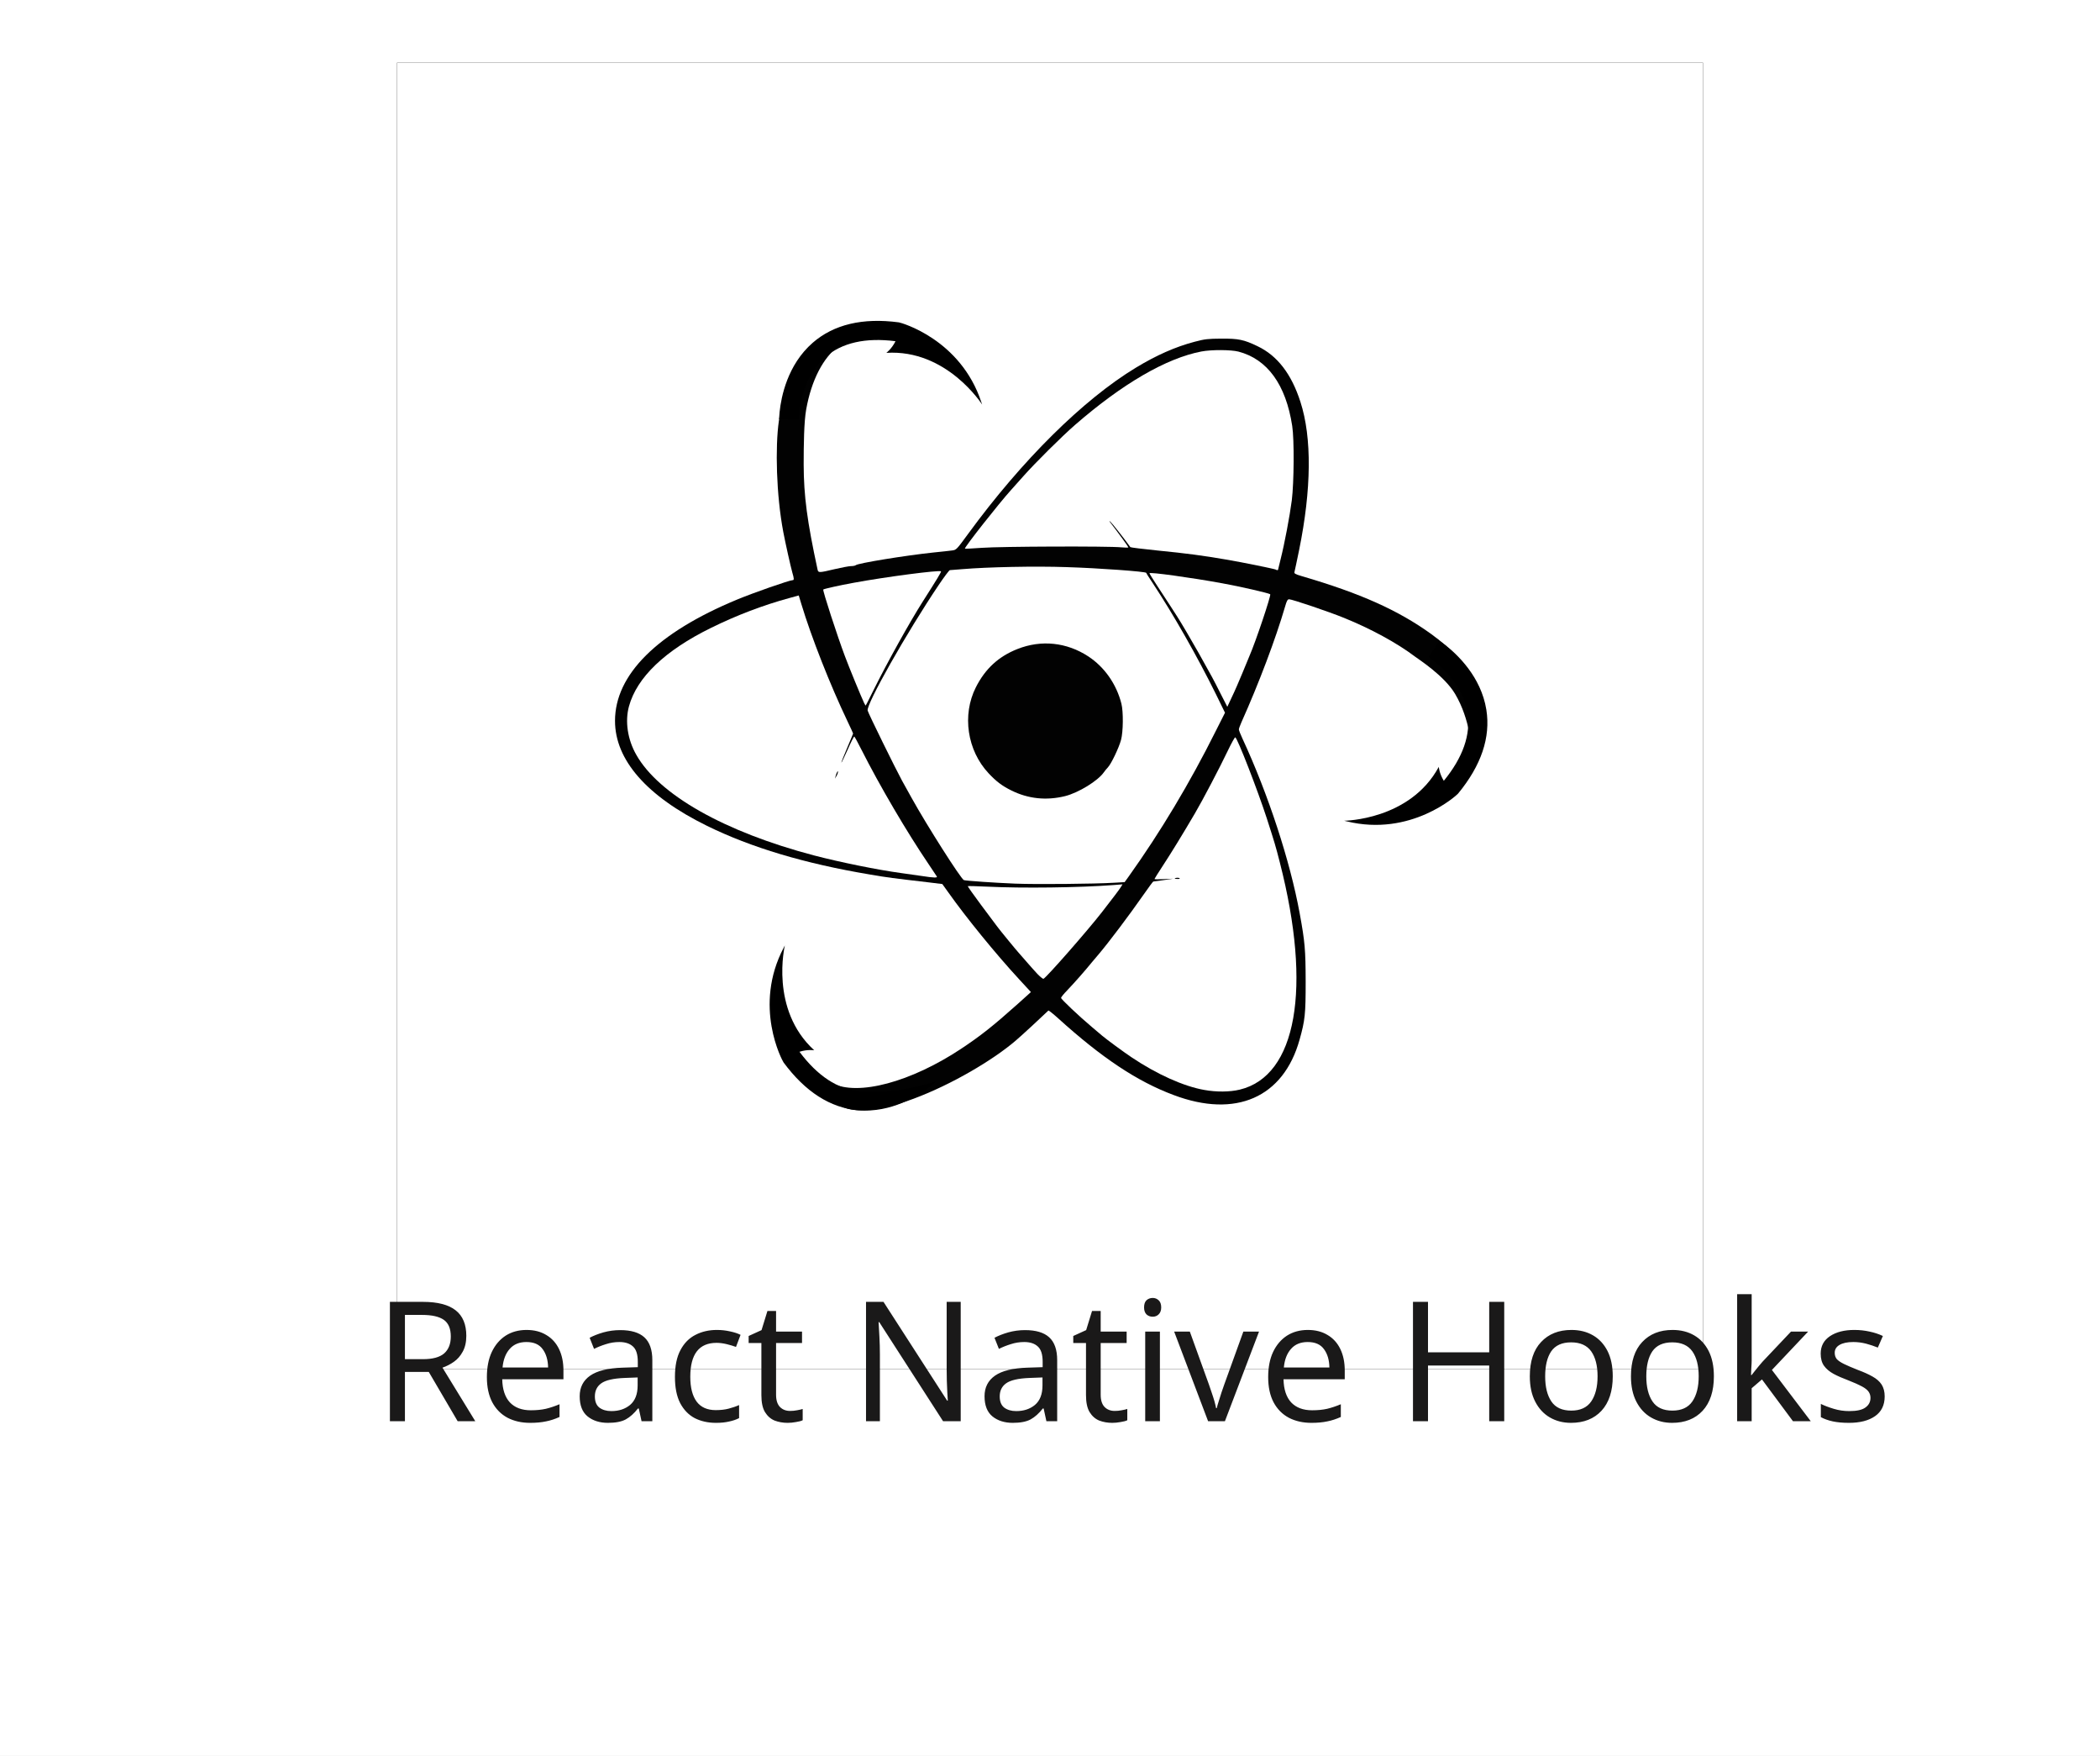
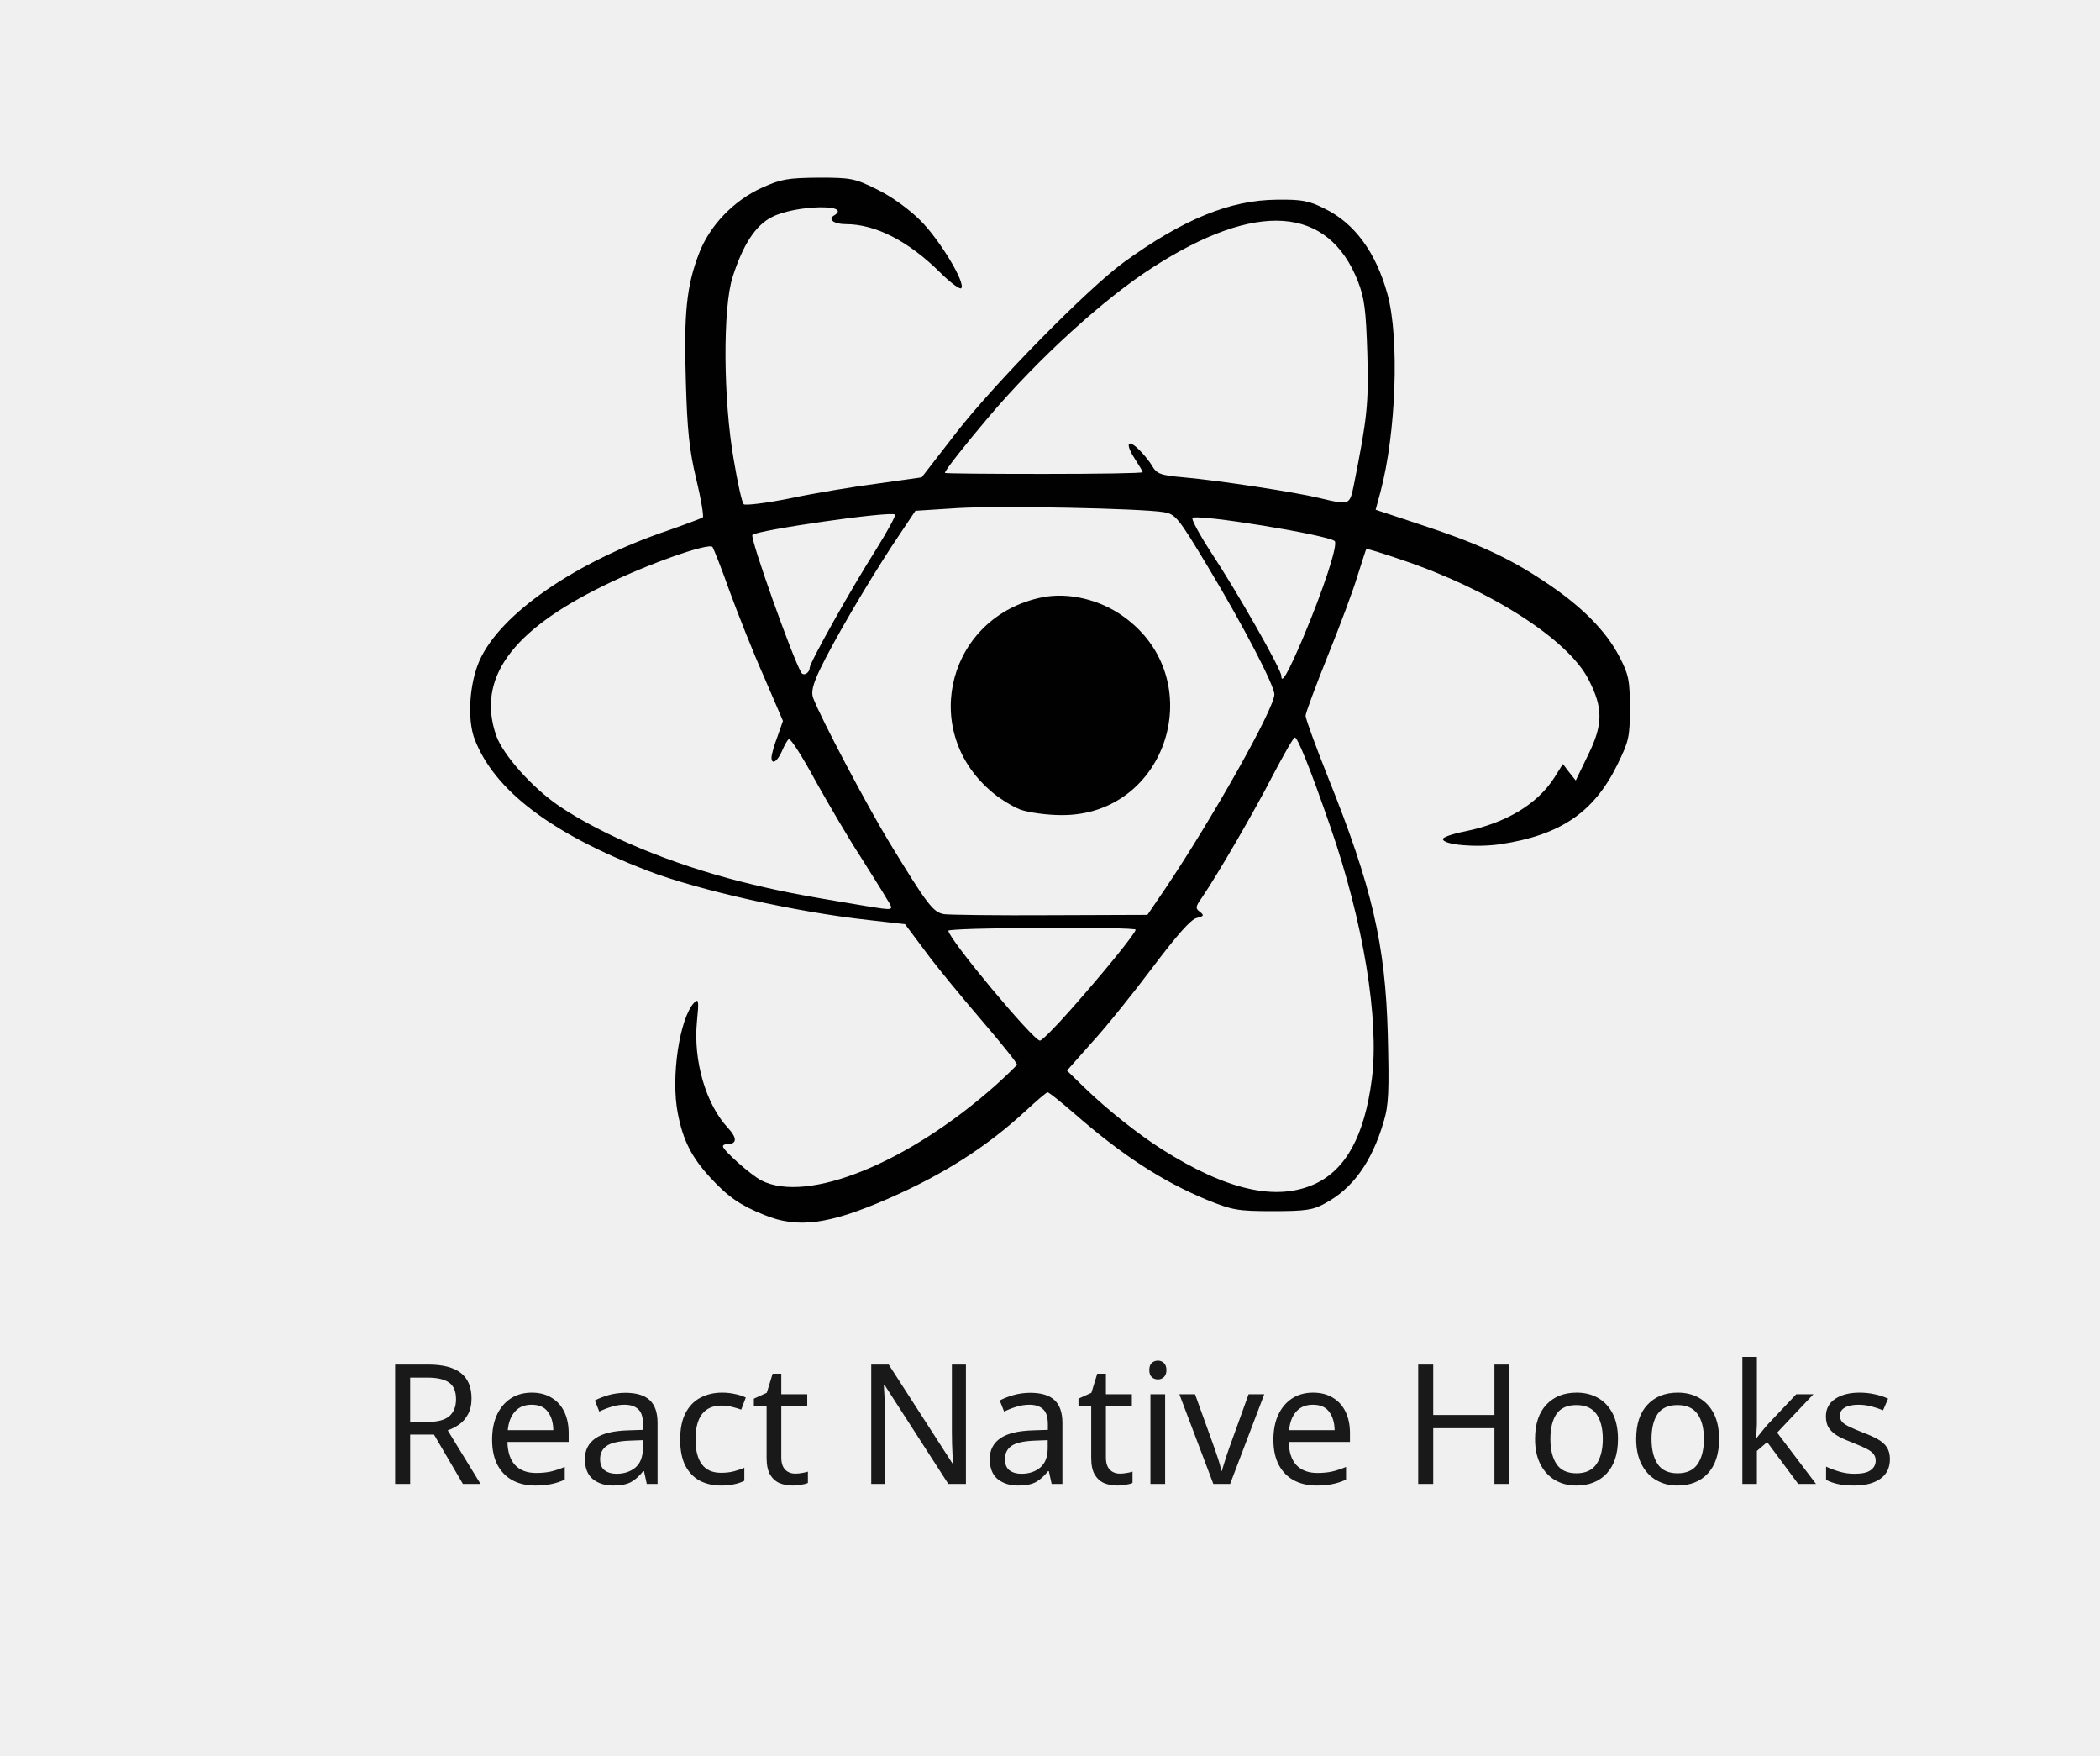
<svg xmlns="http://www.w3.org/2000/svg" width="201px" height="168px" viewBox="0 0 201 168" version="1.1">
  <g id="rnhooks-logo-vertical" stroke="none" stroke-width="1" fill="none" fill-rule="evenodd">
-     <rect fill="#FFFFFF" x="0" y="0" width="201" height="168" />
-     <g id="Logo" transform="translate(38, 6)">
-       <g id="layer2" fill="#020202" fill-rule="nonzero">
-         <polygon id="Path" points="0 62.5 0 0 62.5 0 125 0 125 62.5 125 125 62.5 125 0 125" />
-       </g>
-       <g id="layer1" fill="#FFFFFF" fill-rule="nonzero">
-         <path d="M0,62.5 L0,0 L62.5,0 L125,0 L125,62.5 L125,125 L62.5,125 L0,125 L0,62.5 Z M59.231,93.567 C59.779,93.106 61.913,91.125 62.346,90.702 C62.375,90.673 62.798,91.01 63.288,91.452 C67.462,95.231 70.837,97.481 74.337,98.788 C80.279,101.029 84.837,99.029 86.385,93.5 C86.913,91.625 86.971,91.038 86.971,87.933 C86.962,84.875 86.904,84.154 86.394,81.375 C85.481,76.394 83.385,69.99 80.923,64.683 C80.731,64.279 80.577,63.875 80.577,63.798 C80.577,63.721 80.692,63.413 80.827,63.106 C82.49,59.394 84.096,55.144 85,52.048 C85.154,51.5 85.24,51.346 85.385,51.346 C85.673,51.346 89.231,52.548 90.663,53.135 C93.202,54.163 95.712,55.529 97.404,56.808 C97.785,57.094 100.24,58.661 101.273,60.4 C102.741,62.869 102.835,65.697 102.885,65.806 C103.462,67.037 103.952,60.846 103.269,59.471 C102.394,57.683 100.99,56.115 98.99,54.673 C95.827,52.394 92.202,50.769 86.606,49.135 C85.933,48.933 85.856,48.885 85.904,48.712 C85.933,48.596 86.135,47.663 86.346,46.625 C87.529,40.817 87.577,35.875 86.471,32.462 C85.615,29.788 84.26,28.029 82.356,27.125 C81.058,26.5 80.538,26.394 78.894,26.404 C77.615,26.413 77.327,26.442 76.346,26.702 C74.49,27.192 72.692,27.99 70.721,29.183 C65.663,32.25 59.817,38.038 54.663,45.087 C53.567,46.587 53.529,46.625 53.144,46.673 C52.923,46.702 52.096,46.798 51.298,46.875 C48.606,47.163 44.106,47.894 43.904,48.087 C43.846,48.135 43.644,48.173 43.452,48.173 C43.26,48.173 42.558,48.308 41.894,48.462 C40.433,48.808 40.327,48.817 40.26,48.538 C39.25,43.865 38.933,41.452 38.923,38.462 C38.923,36.577 38.952,34.356 39.164,33.183 C39.664,30.366 40.797,28.221 42.259,27.125 C42.362,27.046 40.265,27.033 39.519,27.779 C37.856,29.452 37.009,31.166 36.547,34.291 C36.191,36.791 36.298,41.346 36.971,44.904 C37.173,45.971 37.683,48.25 37.837,48.788 C38.01,49.375 38.019,49.519 37.856,49.519 C37.567,49.519 34.067,50.74 32.548,51.375 C24.894,54.548 20.865,58.558 20.865,62.981 C20.865,66.721 23.904,70.192 29.654,73.019 C33.904,75.106 39.01,76.635 45.26,77.683 C46.913,77.971 47.49,78.038 50.779,78.423 L52.192,78.596 L52.779,79.413 C54.481,81.817 57.327,85.308 59.548,87.712 L60.673,88.933 L59.404,90.077 C57.058,92.173 55.846,93.135 53.942,94.394 C49.269,97.481 44.117,98.968 41.549,97.612 C40.79,97.208 41.257,97.923 40.795,97.096 C40.449,96.462 41.347,98.317 41.549,98.788 C43.357,102.962 54.894,97.298 59.231,93.567 Z" id="Shape" />
-         <path d="M77.26,98.298 C75.288,97.952 72.721,96.798 70.288,95.163 C69.538,94.663 67.923,93.471 67.5,93.115 C67.365,93 66.913,92.615 66.49,92.26 C65.298,91.26 63.558,89.615 63.558,89.49 C63.558,89.423 63.827,89.096 64.163,88.75 C64.817,88.067 65.885,86.856 66.49,86.106 C66.702,85.846 67.01,85.481 67.173,85.298 C68.067,84.25 70.087,81.577 71.433,79.644 C71.923,78.942 72.346,78.365 72.385,78.356 C72.423,78.356 72.865,78.288 73.365,78.221 L74.279,78.087 L73.394,78.125 C72.904,78.154 72.5,78.144 72.5,78.115 C72.5,78.087 72.865,77.51 73.298,76.846 C74.048,75.702 75.106,73.99 76.375,71.827 C77.096,70.606 78.75,67.452 79.519,65.837 C79.865,65.115 80.183,64.538 80.231,64.558 C80.433,64.606 82.375,69.615 83.25,72.308 C84,74.635 84.096,74.952 84.5,76.538 C87.587,88.577 86.106,96.962 80.663,98.269 C79.712,98.5 78.413,98.51 77.26,98.298 Z M74.885,78.026 C74.788,77.985 74.615,77.985 74.5,78.026 C74.375,78.066 74.452,78.107 74.663,78.107 C74.875,78.127 74.971,78.086 74.885,78.026 Z" id="Shape" />
-         <path d="M61.288,87.192 C61.029,86.913 60.529,86.356 60.192,85.962 C59.846,85.567 59.548,85.221 59.519,85.192 C59.404,85.087 57.644,82.942 57.462,82.683 C57.346,82.538 56.663,81.606 55.923,80.625 C55.192,79.644 54.606,78.817 54.635,78.798 C54.654,78.779 55.49,78.798 56.49,78.846 C59.875,79.01 65.279,78.942 68.596,78.692 L69.442,78.625 L69.269,78.904 C69.087,79.192 68.596,79.837 67.462,81.298 C66.029,83.135 62.125,87.577 61.875,87.663 C61.817,87.683 61.558,87.471 61.288,87.192 Z" id="Path" />
-         <path d="M59.183,78.558 C57.25,78.481 54.471,78.288 54.26,78.221 C53.99,78.135 50.721,73 49.26,70.365 C48.962,69.817 48.548,69.077 48.337,68.702 C47.731,67.596 45.115,62.279 45.048,62 C44.894,61.404 48.769,54.558 51.846,49.981 C52.375,49.192 52.856,48.558 52.913,48.558 C52.981,48.558 53.529,48.51 54.135,48.462 C56.538,48.26 61.067,48.163 64.096,48.269 C67.192,48.365 71.663,48.692 71.712,48.817 C71.721,48.865 72,49.308 72.337,49.808 C74.337,52.837 76.606,56.837 78.375,60.413 L79.25,62.202 L78.337,64.01 C75.894,68.904 73.067,73.625 70.058,77.837 L69.644,78.413 L68.644,78.471 C66.798,78.587 61.125,78.635 59.183,78.558 Z M63.942,70.183 C65.221,69.865 67.087,68.721 67.654,67.904 C67.731,67.788 67.913,67.567 68.048,67.423 C68.375,67.067 69.087,65.577 69.298,64.808 C69.51,64.029 69.529,62.115 69.337,61.346 C68.865,59.471 67.721,57.837 66.173,56.817 C64.106,55.462 61.663,55.202 59.385,56.106 C57.577,56.817 56.298,58 55.404,59.769 C54.067,62.413 54.567,65.808 56.625,68 C57.365,68.788 57.913,69.202 58.808,69.644 C60.413,70.442 62.154,70.625 63.942,70.183 Z" id="Shape" />
-         <path d="M50.24,77.827 C49.769,77.76 48.875,77.635 48.269,77.548 C46,77.24 42.365,76.5 39.904,75.856 C31.327,73.596 25.067,70.048 22.904,66.231 C22.067,64.769 21.808,63.029 22.202,61.587 C22.962,58.817 25.644,56.25 30.048,54.087 C32.462,52.894 35.058,51.904 37.577,51.221 L38.452,50.981 L38.702,51.808 C39.654,54.962 41.452,59.538 43.135,63.058 C43.423,63.663 43.654,64.163 43.654,64.192 C43.654,64.212 43.394,64.846 43.077,65.587 C42.76,66.337 42.51,66.962 42.529,66.981 C42.548,67 42.817,66.433 43.135,65.731 C43.442,65.019 43.731,64.462 43.769,64.481 C43.808,64.51 44.106,65.048 44.433,65.702 C46.212,69.221 48.788,73.606 50.894,76.712 C51.279,77.279 51.625,77.798 51.663,77.865 C51.76,78.01 51.423,78.01 50.24,77.827 Z M42.202,67.885 C42.202,67.76 42.192,67.76 42.125,67.885 C42.077,67.962 42.01,68.135 41.981,68.269 L41.913,68.51 L42.058,68.269 C42.144,68.135 42.202,67.962 42.202,67.885 Z" id="Shape" />
-         <path d="M78.798,60.317 C78.125,58.981 78.019,58.788 76.731,56.49 C76.01,55.221 75.058,53.587 74.663,52.981 C74.548,52.798 74.24,52.317 73.981,51.923 C73.731,51.529 73.183,50.692 72.769,50.067 C72.356,49.433 72.019,48.894 72.019,48.856 C72.019,48.721 76,49.269 78.99,49.817 C80.615,50.106 83.462,50.76 83.577,50.865 C83.683,50.952 82.173,55.452 81.587,56.779 C81.519,56.942 81.212,57.673 80.913,58.413 C80.606,59.154 80.163,60.183 79.913,60.692 L79.471,61.635 L78.798,60.317 Z" id="Path" />
-         <path d="M44.712,61.279 C44.385,60.577 43.298,57.933 42.865,56.779 C42.144,54.865 40.721,50.49 40.798,50.413 C40.865,50.346 42.375,50.01 43.702,49.769 C46.769,49.202 51.923,48.529 52.067,48.673 C52.115,48.721 51.663,49.462 50.337,51.538 C49.087,53.5 46.904,57.423 45.606,60.048 C45.212,60.837 44.885,61.5 44.865,61.51 C44.856,61.529 44.779,61.423 44.712,61.279 Z" id="Path" />
-         <path d="M84.125,48.51 C84.058,48.452 80.971,47.817 79.375,47.548 C77.144,47.163 75.558,46.952 72.827,46.683 C71.404,46.538 70.221,46.394 70.192,46.356 C69.673,45.625 68.413,44.029 68.288,43.933 C68.144,43.817 68.144,43.817 68.231,43.942 C69.183,45.183 70,46.317 70,46.375 C70,46.413 69.683,46.413 69.308,46.375 C68.106,46.25 57.712,46.288 55.971,46.423 C55.106,46.49 54.375,46.519 54.356,46.5 C54.269,46.413 57.625,42.154 58.75,40.913 C58.942,40.702 59.49,40.096 59.952,39.567 C61.077,38.298 63.644,35.75 64.904,34.654 C69.452,30.702 73.635,28.279 76.99,27.635 C77.952,27.452 79.798,27.462 80.529,27.644 C83.308,28.365 85.077,30.808 85.683,34.76 C85.885,36.048 85.856,40.163 85.644,41.875 C85.452,43.365 84.942,46.067 84.567,47.538 C84.433,48.058 84.327,48.5 84.327,48.519 C84.327,48.577 84.173,48.567 84.125,48.51 Z" id="Path" />
-       </g>
-       <path d="M51.202,89.203 C51.222,88.811 51.215,88.552 51.212,88.476 C50.082,91.039 48.713,93.096 47.106,94.645 C45.593,96.103 43.363,96.731 40.481,96.515 C40.802,95.761 41.299,95.355 41.299,95.355 C35.535,96.026 31.883,90.895 31.883,90.895 C31.909,90.967 31.938,91.04 31.969,91.113 C34.264,97.029 40.036,98.313 40.253,98.333 C43.733,98.61 46.467,97.808 48.388,95.949 C50.692,93.718 51.128,90.612 51.202,89.203 Z" id="Fill-17" fill="#000000" transform="translate(41.54924, 93.43132) rotate(49) translate(-41.54924, -93.43132) " />
-       <path d="M107.933,61.846 C107.953,61.454 107.946,61.195 107.943,61.12 L106.065,61.166 C106.067,61.202 106.248,64.964 103.837,67.288 C102.324,68.747 100.094,69.375 97.212,69.158 C97.532,68.405 98.03,67.999 98.03,67.999 C92.266,68.669 88.614,63.539 88.614,63.539 C88.639,63.61 88.669,63.683 88.7,63.757 C90.995,69.672 96.767,70.956 96.984,70.976 C100.464,71.254 103.198,70.452 105.119,68.592 C107.423,66.361 107.859,63.256 107.933,61.846 Z" id="Fill-17" fill="#000000" transform="translate(98.2801, 66.07457) rotate(-55) translate(-98.2801, -66.07457) " />
-       <path d="M56.136,25.446 C56.156,25.054 56.149,24.795 56.146,24.719 L54.268,24.766 C54.27,24.802 54.452,28.564 52.04,30.888 C50.527,32.346 48.298,32.974 45.415,32.757 C45.736,32.004 46.233,31.598 46.233,31.598 C40.469,32.269 36.817,27.138 36.817,27.138 C36.843,27.21 36.872,27.283 36.903,27.356 C39.199,33.272 44.97,34.556 45.187,34.575 C48.667,34.853 51.401,34.051 53.322,32.192 C55.627,29.961 56.062,26.855 56.136,25.446 Z" id="Fill-17" fill="#000000" transform="translate(46.4834, 29.67418) rotate(183) translate(-46.4834, -29.67418) " />
+     <text id="React-Native-Hooks" font-family="AvenirNext-Regular, Avenir Next" font-size="16" font-weight="normal" fill="#1A1919">
+       <tspan x="36.272" y="142">React Native Hooks</tspan>
+     </text>
+     <g id="Logo" transform="translate(45, 17)" fill="#010101" fill-rule="nonzero">
+       <path d="M28.147,99.259 C25.856,98.336 24.694,97.545 22.968,95.666 C21.209,93.754 20.379,92.138 19.881,89.567 C19.184,86.106 20.047,80.403 21.441,78.952 C21.873,78.524 21.906,78.754 21.707,80.765 C21.342,84.49 22.57,88.677 24.661,90.918 C25.557,91.874 25.557,92.468 24.661,92.468 C24.396,92.468 24.196,92.567 24.196,92.699 C24.196,93.061 26.852,95.435 27.881,95.962 C32.296,98.204 41.955,94.281 50.32,86.831 C51.383,85.875 52.279,84.985 52.345,84.886 C52.379,84.754 50.852,82.842 48.926,80.6 C47.034,78.392 44.578,75.425 43.549,74.007 L41.624,71.436 L38.138,71.04 C31.2,70.282 21.906,68.205 16.993,66.326 C7.765,62.766 2.321,58.645 0.429,53.734 C-0.301,51.822 -0.069,48.393 0.894,46.217 C2.886,41.734 10.089,36.756 18.952,33.757 C20.645,33.163 22.138,32.603 22.271,32.504 C22.371,32.405 22.105,30.757 21.64,28.845 C20.977,26.076 20.777,24.197 20.645,19.45 C20.445,12.988 20.711,10.351 21.906,7.252 C22.902,4.615 25.225,2.176 27.947,0.956 C29.773,0.132 30.404,0.033 33.325,0 C36.445,0 36.81,0.066 38.935,1.121 C40.296,1.78 41.955,2.967 43.084,4.088 C44.943,5.934 47.466,10.12 47.001,10.582 C46.868,10.714 45.972,10.054 45.009,9.098 C41.955,6.066 38.802,4.45 35.947,4.45 C34.819,4.45 34.221,3.989 34.819,3.626 C36.678,2.505 31.167,2.604 28.91,3.758 C27.317,4.549 26.122,6.395 25.126,9.494 C24.163,12.461 24.23,21.329 25.225,26.966 C25.591,29.174 26.022,31.119 26.188,31.251 C26.321,31.383 28.313,31.152 30.603,30.691 C32.927,30.196 36.711,29.57 39.001,29.273 L43.217,28.68 L46.536,24.394 C50.287,19.581 59.017,10.714 62.503,8.142 C68.212,3.989 72.727,2.143 77.208,2.11 C79.598,2.077 80.295,2.209 81.789,2.967 C84.644,4.351 86.702,7.153 87.797,11.142 C88.959,15.329 88.627,24.46 87.133,30.064 L86.668,31.779 L90.851,33.163 C96.295,34.943 99.349,36.328 102.801,38.635 C106.32,40.943 108.743,43.382 110.004,45.855 C110.9,47.569 111,48.129 111,50.8 C111,53.569 110.9,53.931 109.772,56.239 C107.515,60.788 104.295,62.931 98.585,63.788 C96.295,64.118 93.141,63.854 93.108,63.294 C93.075,63.129 94.004,62.799 95.166,62.568 C99.116,61.777 102.137,59.964 103.764,57.426 L104.593,56.107 L105.191,56.898 L105.822,57.689 L107.017,55.217 C108.444,52.316 108.444,50.734 107.05,48.031 C105.091,44.174 97.589,39.394 89.125,36.559 C87.299,35.932 85.805,35.471 85.772,35.537 C85.739,35.57 85.374,36.723 84.942,38.075 C84.544,39.427 83.249,42.888 82.088,45.756 C80.926,48.657 79.963,51.228 79.963,51.492 C79.963,51.789 80.926,54.393 82.088,57.327 C86.336,67.876 87.598,73.381 87.83,81.952 C87.963,87.424 87.93,88.71 87.432,90.358 C86.303,94.182 84.478,96.753 81.789,98.171 C80.66,98.797 79.93,98.896 76.81,98.896 C73.424,98.896 72.959,98.797 70.503,97.808 C66.221,96.028 62.403,93.556 57.69,89.435 C56.461,88.38 55.399,87.523 55.266,87.523 C55.167,87.523 54.237,88.314 53.208,89.27 C49.424,92.765 45.275,95.402 39.997,97.709 C34.321,100.182 31.333,100.577 28.147,99.259 Z M80.859,96.292 C83.847,94.907 85.606,91.644 86.303,86.27 C87.034,80.6 85.507,71.238 82.32,62.074 C80.395,56.503 79.2,53.569 78.934,53.569 C78.801,53.569 77.872,55.217 76.81,57.228 C75.05,60.656 71.565,66.656 70.038,68.898 C69.407,69.788 69.407,69.92 69.839,70.249 C70.27,70.579 70.237,70.678 69.54,70.843 C68.976,70.974 67.648,72.491 65.358,75.524 C63.532,77.963 60.91,81.227 59.549,82.71 L57.125,85.446 L58.818,87.095 C61.009,89.204 63.864,91.479 66.187,92.962 C72.428,96.918 77.175,97.973 80.859,96.292 Z M57.49,79.611 C60.644,76.051 63.698,72.293 63.698,71.963 C63.698,71.832 59.681,71.766 54.735,71.799 C49.823,71.799 45.773,71.93 45.773,72.062 C45.773,72.821 53.905,82.578 54.536,82.578 C54.735,82.578 56.063,81.227 57.49,79.611 Z M66.619,67.909 C71.1,61.217 76.976,50.8 76.976,49.448 C76.976,48.591 73.988,42.855 70.602,37.218 C67.748,32.471 67.515,32.207 66.387,32.009 C64.163,31.647 50.951,31.383 46.769,31.614 L42.619,31.878 L40.395,35.207 C37.839,39.13 34.785,44.338 33.458,47.108 C32.794,48.525 32.628,49.217 32.827,49.778 C33.557,51.723 38.005,60.129 40.13,63.623 C43.748,69.557 44.312,70.315 45.374,70.48 C45.872,70.546 50.453,70.612 55.532,70.579 L64.826,70.546 L66.619,67.909 Z M39.864,68.997 C39.532,68.403 38.37,66.59 37.341,64.942 C36.279,63.326 34.387,60.096 33.093,57.788 C31.831,55.448 30.669,53.635 30.503,53.734 C30.371,53.799 30.072,54.327 29.839,54.887 C29.408,55.876 28.844,56.239 28.844,55.481 C28.844,55.25 29.076,54.36 29.408,53.503 L29.939,51.986 L28.113,47.734 C27.084,45.426 25.624,41.734 24.827,39.558 C24.064,37.383 23.3,35.504 23.201,35.339 C22.835,34.91 16.927,36.987 12.744,39.064 C3.915,43.382 0.628,47.965 2.487,53.371 C3.151,55.25 5.939,58.382 8.562,60.162 C12.744,62.964 19.217,65.667 25.856,67.348 C29.275,68.205 31.2,68.601 37.806,69.689 C40.694,70.15 40.594,70.183 39.864,68.997 Z M79.731,44.009 C81.689,39.361 83.083,35.108 82.751,34.778 C82.088,34.185 69.54,32.141 69.142,32.57 C69.009,32.669 69.806,34.152 70.901,35.833 C73.49,39.756 77.64,47.075 77.64,47.668 C77.64,48.525 78.27,47.437 79.731,44.009 Z M32.495,46.91 C32.495,46.415 36.512,39.262 38.902,35.504 C39.964,33.79 40.76,32.339 40.661,32.24 C40.296,31.878 27.483,33.724 27.018,34.185 C26.752,34.449 30.902,46.086 31.698,47.371 C31.931,47.734 32.495,47.371 32.495,46.91 Z M84.577,29.438 C85.872,22.911 86.005,21.691 85.872,16.812 C85.739,12.659 85.606,11.571 84.976,9.923 C82.121,2.67 75.25,2.209 65.358,8.571 C60.71,11.538 54.37,17.307 49.623,22.911 C47.333,25.614 45.441,28.021 45.441,28.251 C45.441,28.317 49.69,28.35 54.901,28.35 C60.113,28.35 64.362,28.284 64.362,28.185 C64.362,28.086 64.063,27.592 63.698,27.032 C62.735,25.581 62.835,24.922 63.897,25.911 C64.362,26.339 64.992,27.098 65.258,27.559 C65.723,28.35 66.055,28.482 68.312,28.68 C71.665,28.977 79.001,30.097 81.291,30.658 C84.179,31.35 84.179,31.35 84.577,29.438 Z" id="Shape" />
+       <path d="M52.67,60.478 C51.873,60.165 50.555,59.365 49.723,58.6 C42.962,52.652 45.874,41.975 54.716,40.166 C57.247,39.645 60.298,40.375 62.552,42.01 C70.874,47.992 66.748,61.104 56.554,60.999 C55.236,60.999 53.468,60.756 52.67,60.478 Z" id="Path" />
    </g>
-     <text id="React-Native-Hooks" font-family="AvenirNext-Regular, Avenir Next" font-size="16" font-weight="normal" fill="#1A1919">
-       <tspan x="35.772" y="136">React Native Hooks</tspan>
-     </text>
  </g>
</svg>
